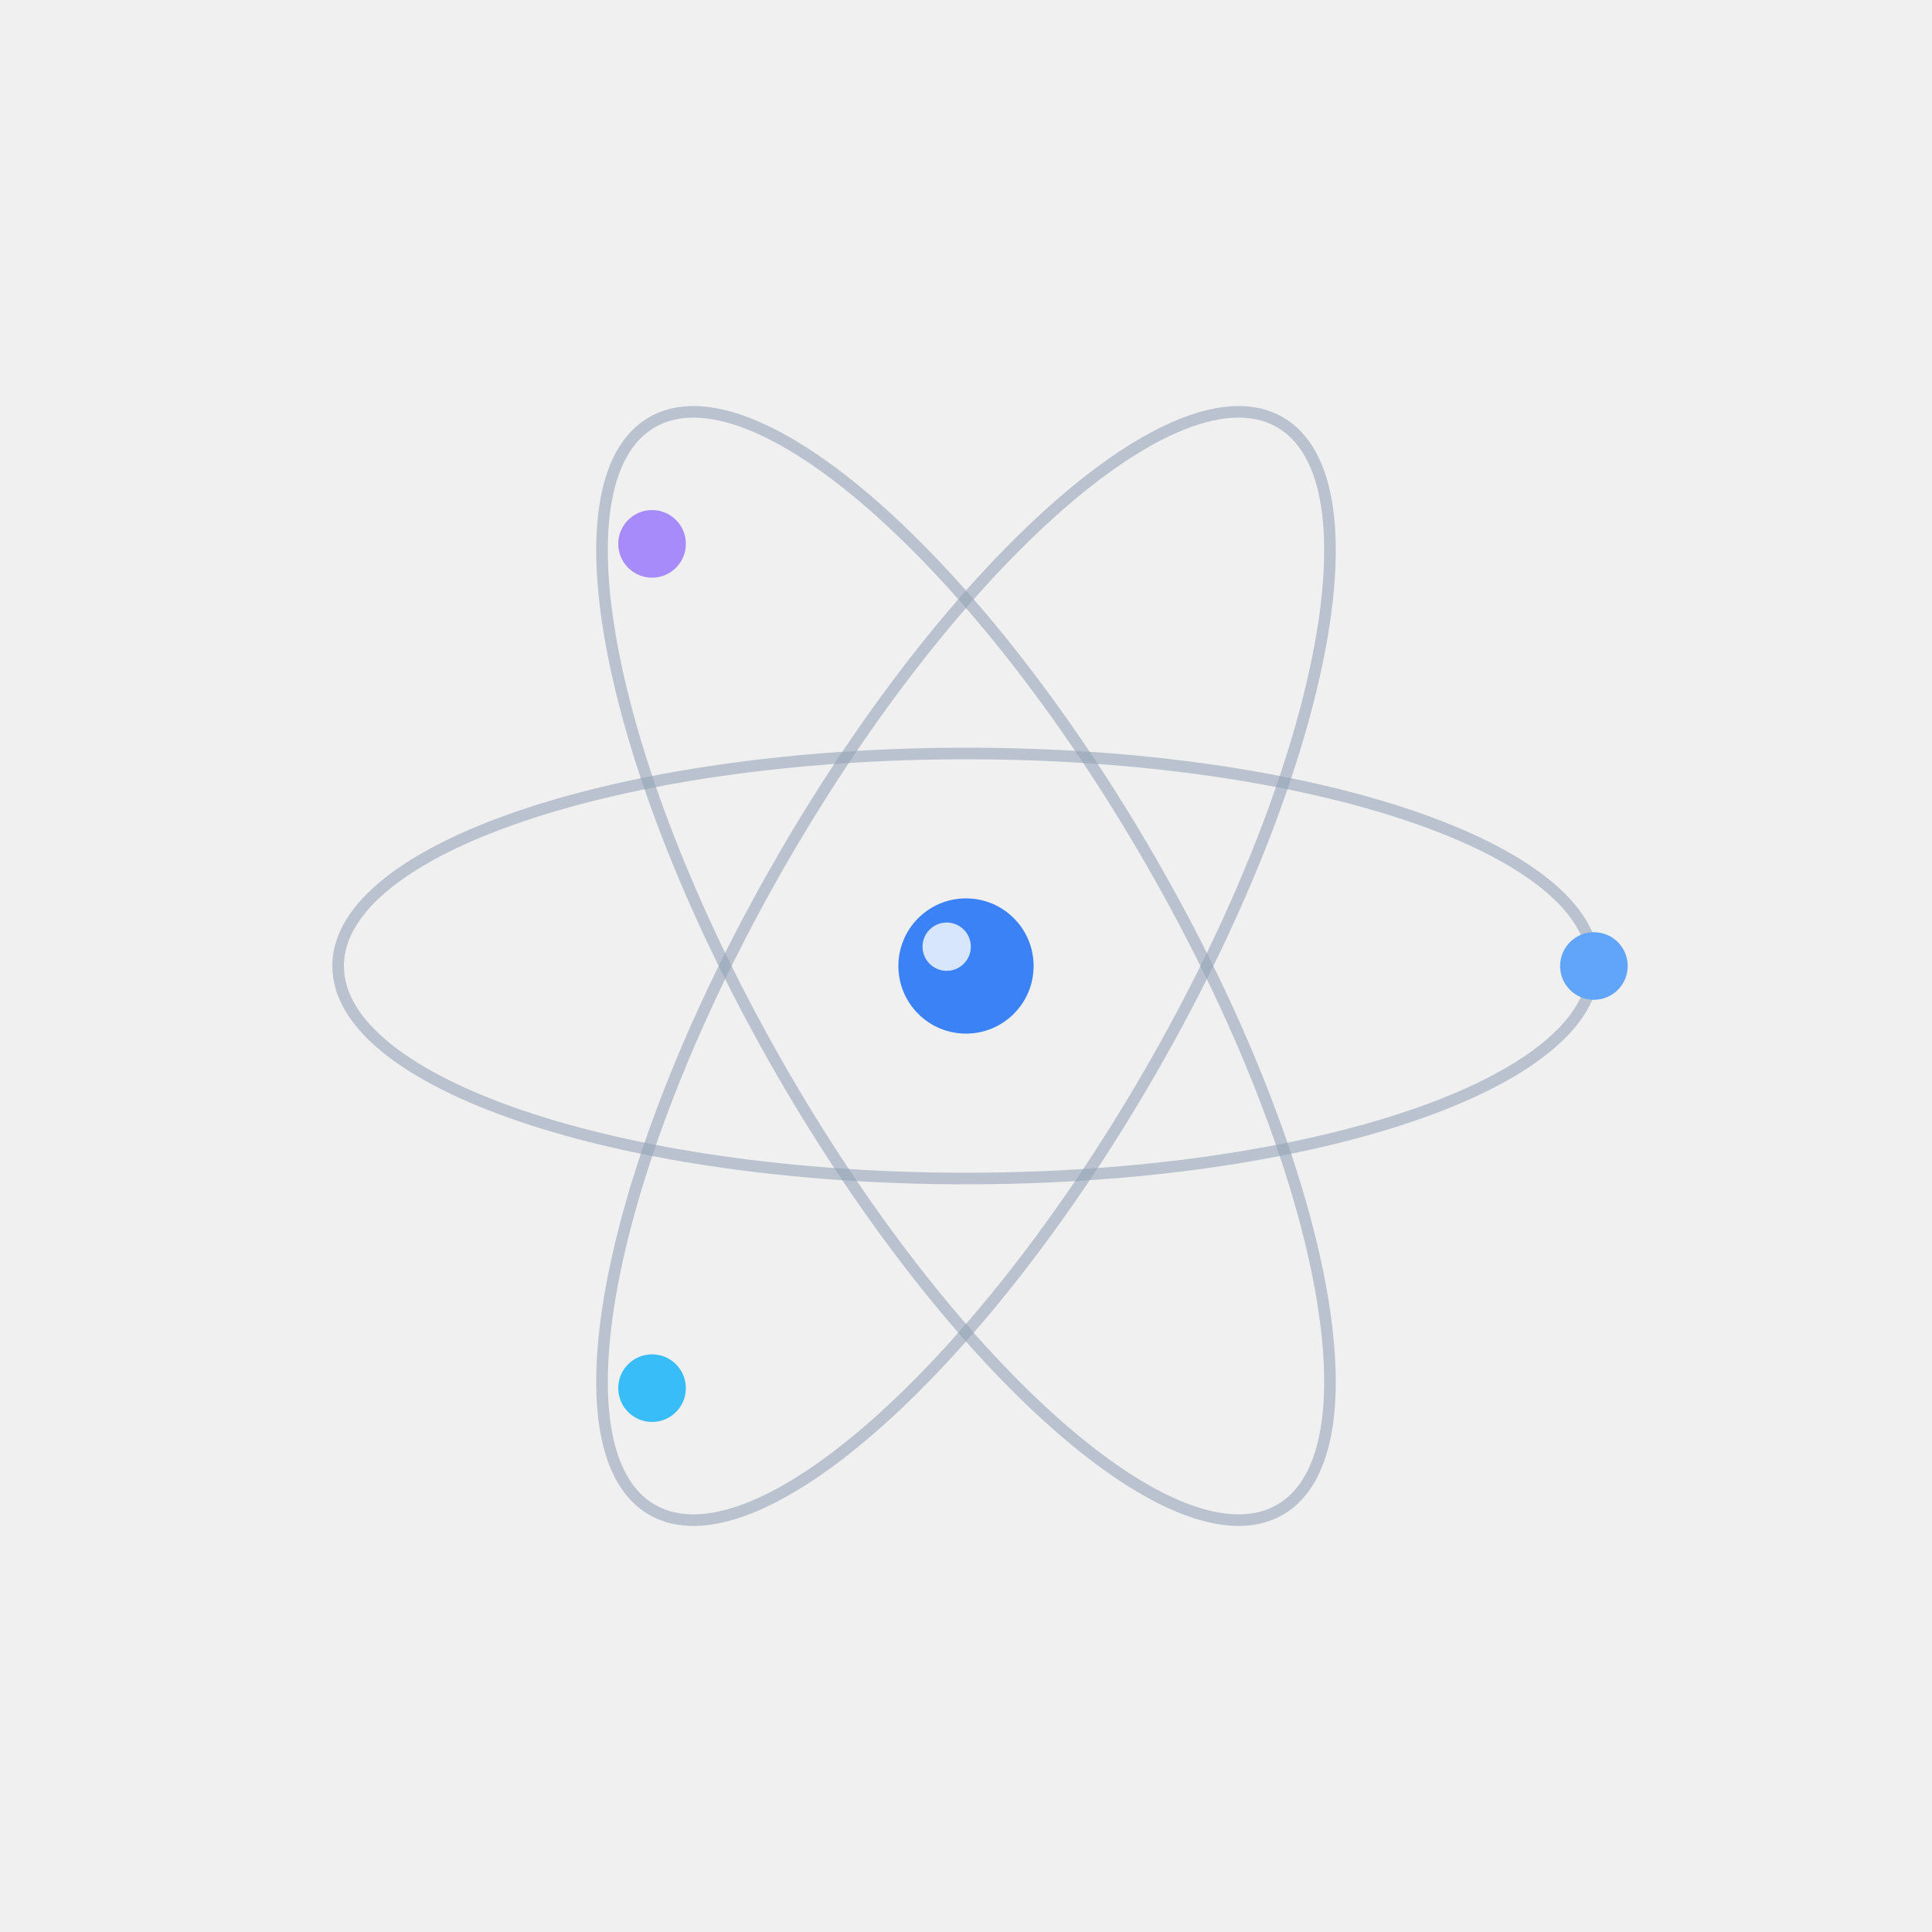
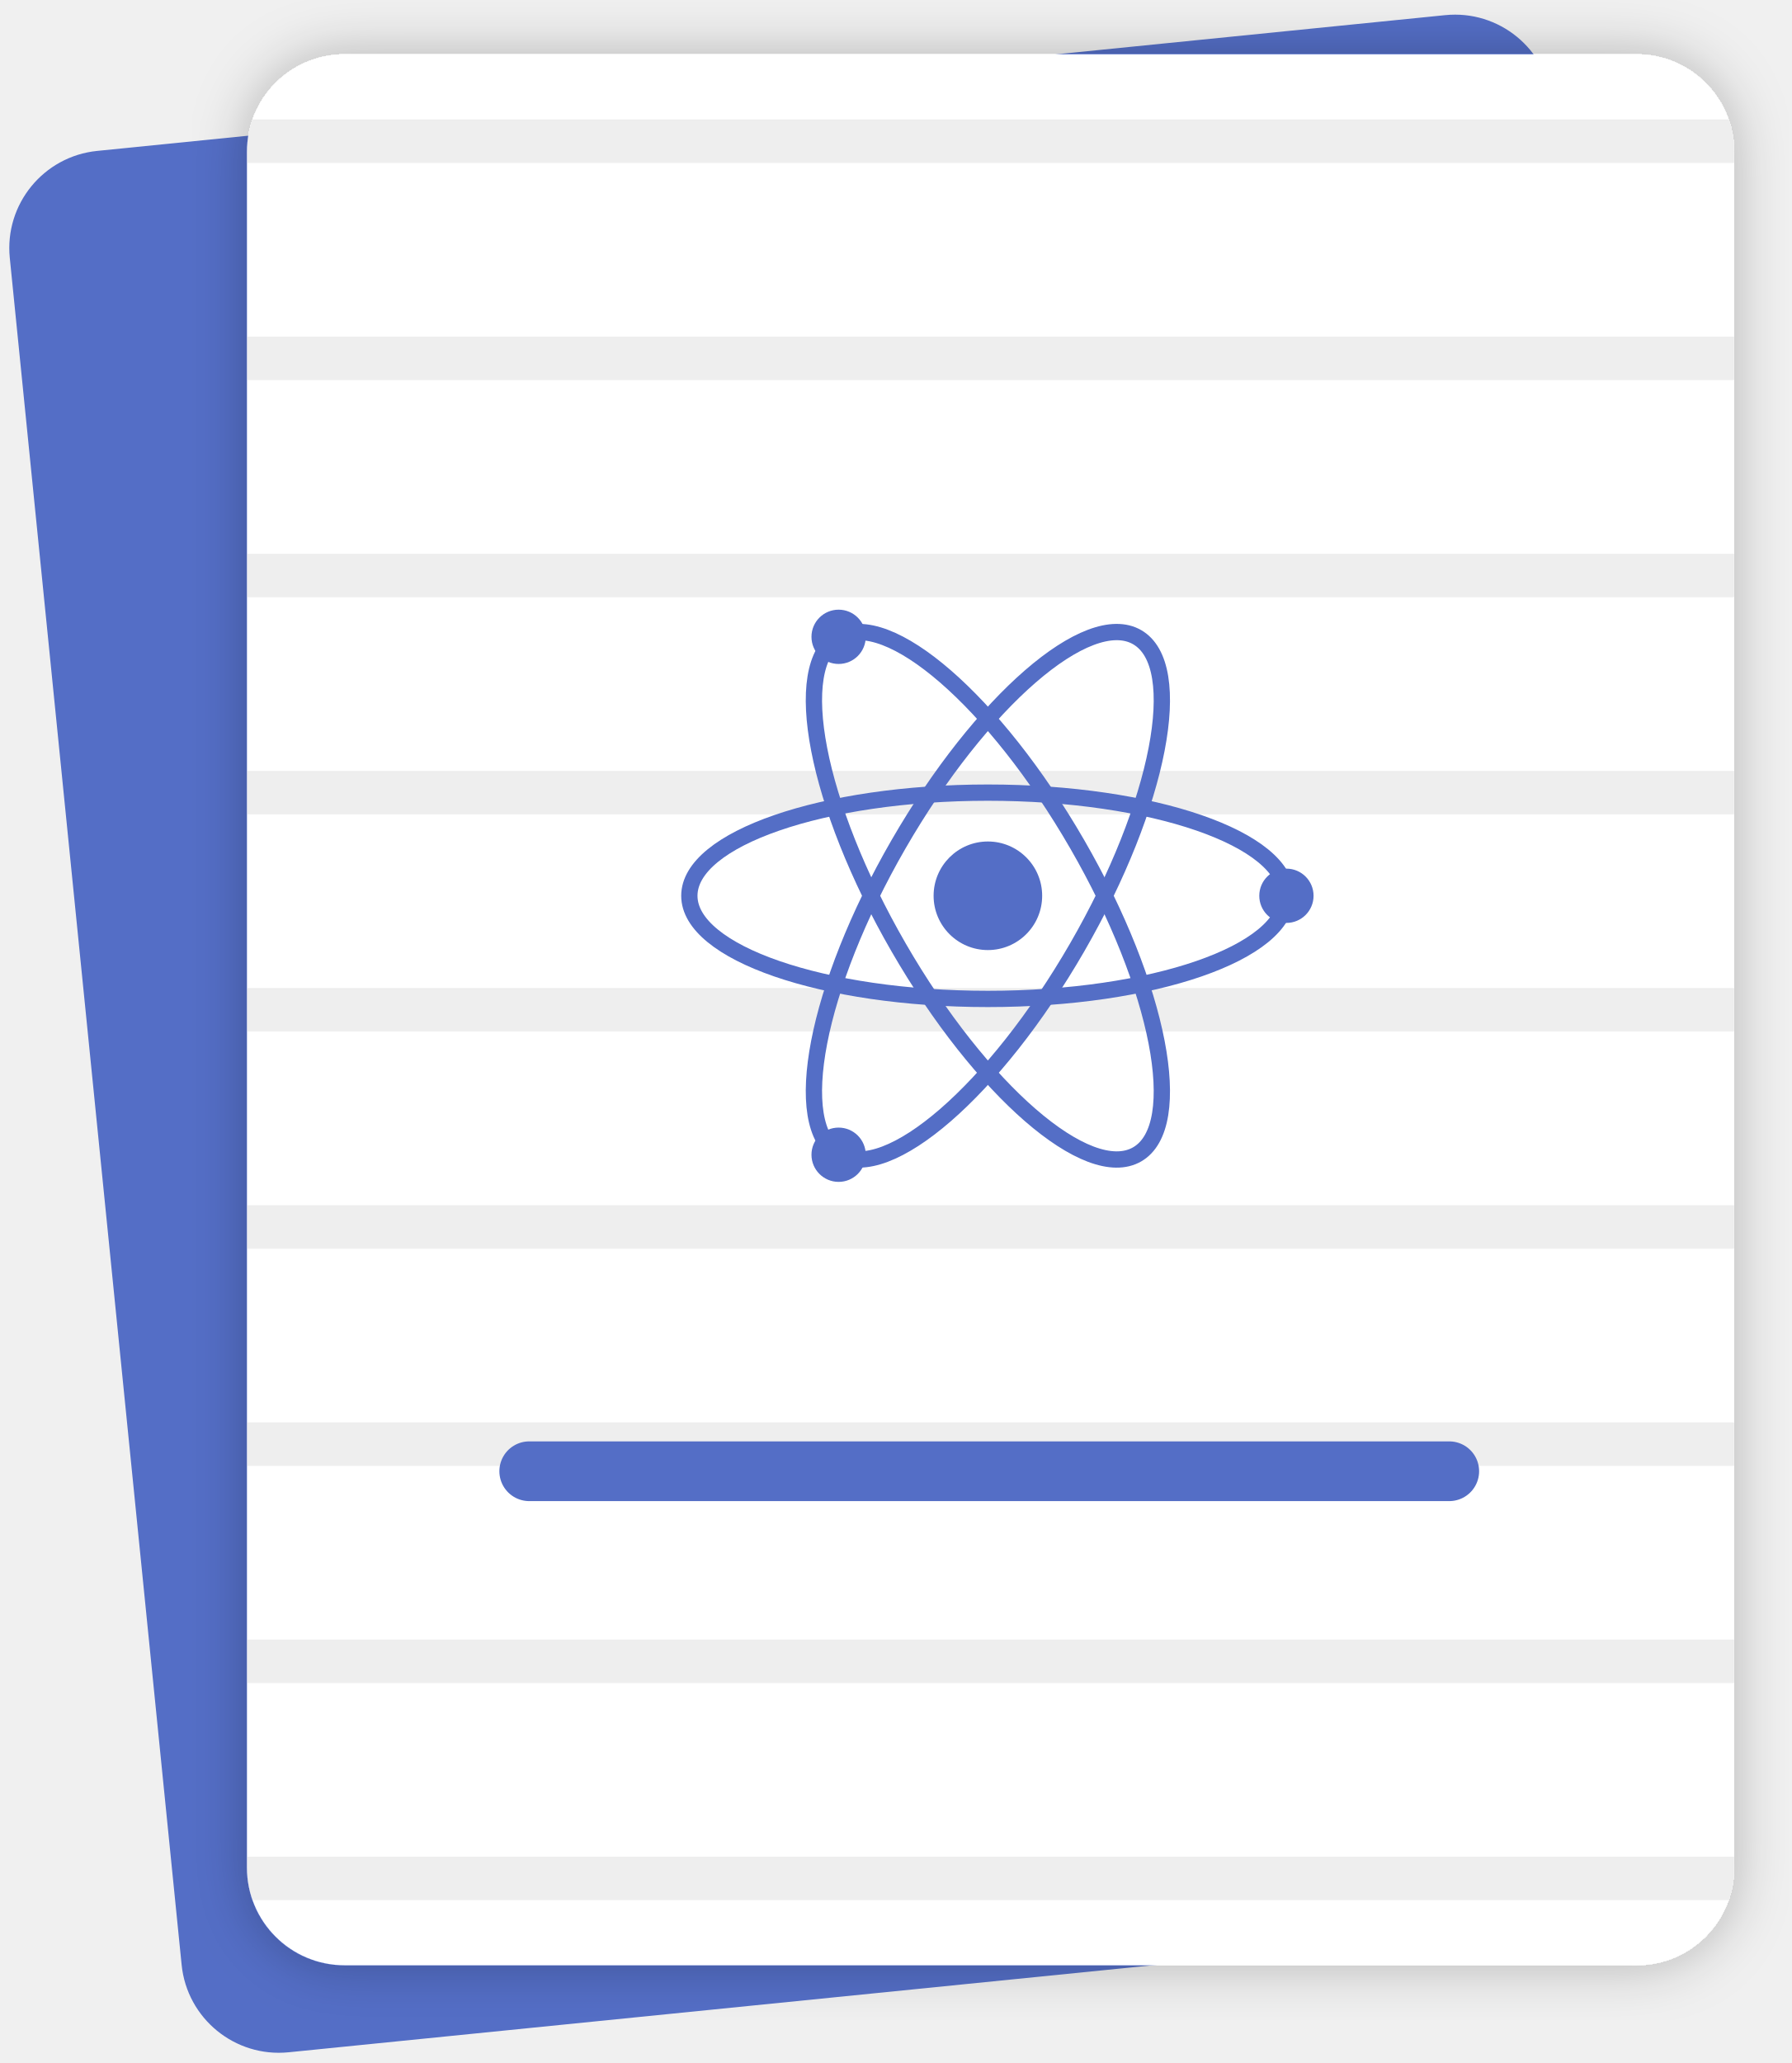
- <svg xmlns="http://www.w3.org/2000/svg" width="200" height="200" viewBox="0 0 200 200" fill="none">
-   <ellipse cx="100" cy="100" rx="65" ry="22" stroke="#94a3b8" stroke-width="1.2" stroke-opacity="0.6" />
-   <ellipse cx="100" cy="100" rx="65" ry="22" transform="rotate(60 100 100)" stroke="#94a3b8" stroke-width="1.2" stroke-opacity="0.6" />
-   <ellipse cx="100" cy="100" rx="65" ry="22" transform="rotate(120 100 100)" stroke="#94a3b8" stroke-width="1.2" stroke-opacity="0.6" />
-   <circle cx="165" cy="100" r="3.5" fill="#60a5fa" />
-   <circle cx="67.5" cy="56.3" r="3.5" fill="#a78bfa" />
-   <circle cx="67.5" cy="143.7" r="3.5" fill="#38bdf8" />
-   <circle cx="100" cy="100" r="7" fill="#3b82f6" />
-   <circle cx="98" cy="98" r="2.5" fill="#ffffff" opacity="0.8" />
+ <svg xmlns="http://www.w3.org/2000/svg" width="330" height="380" viewBox="0 0 330 380" fill="none">
+   <rect y="29.6" width="285.6" height="352" rx="18" transform="rotate(-5.75 0 29.6)" fill="#546ec6" />
+   <g filter="url(#shadow)">
+     <rect x="45.5" y="10" width="274" height="352" rx="18" fill="white" />
+     <rect x="45.5" y="10" width="274" height="352" rx="18" fill="url(#lines)" />
+     <ellipse cx="182" cy="165" rx="55" ry="19" stroke="#546ec6" stroke-width="3" fill="none" />
+     <ellipse cx="182" cy="165" rx="55" ry="19" stroke="#546ec6" stroke-width="3" fill="none" transform="rotate(60 182 165)" />
+     <ellipse cx="182" cy="165" rx="55" ry="19" stroke="#546ec6" stroke-width="3" fill="none" transform="rotate(120 182 165)" />
+     <circle cx="182" cy="165" r="10" fill="#546ec6" />
+     <circle cx="237" cy="165" r="5" fill="#546ec6" />
+     <circle cx="154.5" cy="117.3" r="5" fill="#546ec6" />
+     <circle cx="154.5" cy="212.7" r="5" fill="#546ec6" />
+     <path d="M97.5 271H267" stroke="#546ec6" stroke-width="11" stroke-linecap="round" />
+   </g>
+   <defs>
+     <filter id="shadow" x="35.5" y="0" width="294" height="372" filterUnits="userSpaceOnUse" color-interpolation-filters="sRGB">
+       <feFlood flood-opacity="0" result="bg" />
+       <feColorMatrix in="SourceAlpha" values="0 0 0 0 0 0 0 0 0 0 0 0 0 0 0 0 0 0 127 0" result="a" />
+       <feOffset />
+       <feGaussianBlur stdDeviation="5" />
+       <feComposite in2="a" operator="out" />
+       <feColorMatrix values="0 0 0 0 0 0 0 0 0 0 0 0 0 0 0 0 0 0 0.25 0" />
+       <feBlend in2="bg" result="s" />
+       <feBlend in="SourceGraphic" in2="s" />
+     </filter>
+     <pattern id="lines" patternUnits="userSpaceOnUse" patternTransform="matrix(1370 0 0 40 45.5 182)" preserveAspectRatio="none" viewBox="0 0 1370 40" width="1" height="1">
+       <rect width="274" height="8" fill="#d1d1d1" fill-opacity="0.37" />
+     </pattern>
+   </defs>
</svg>
